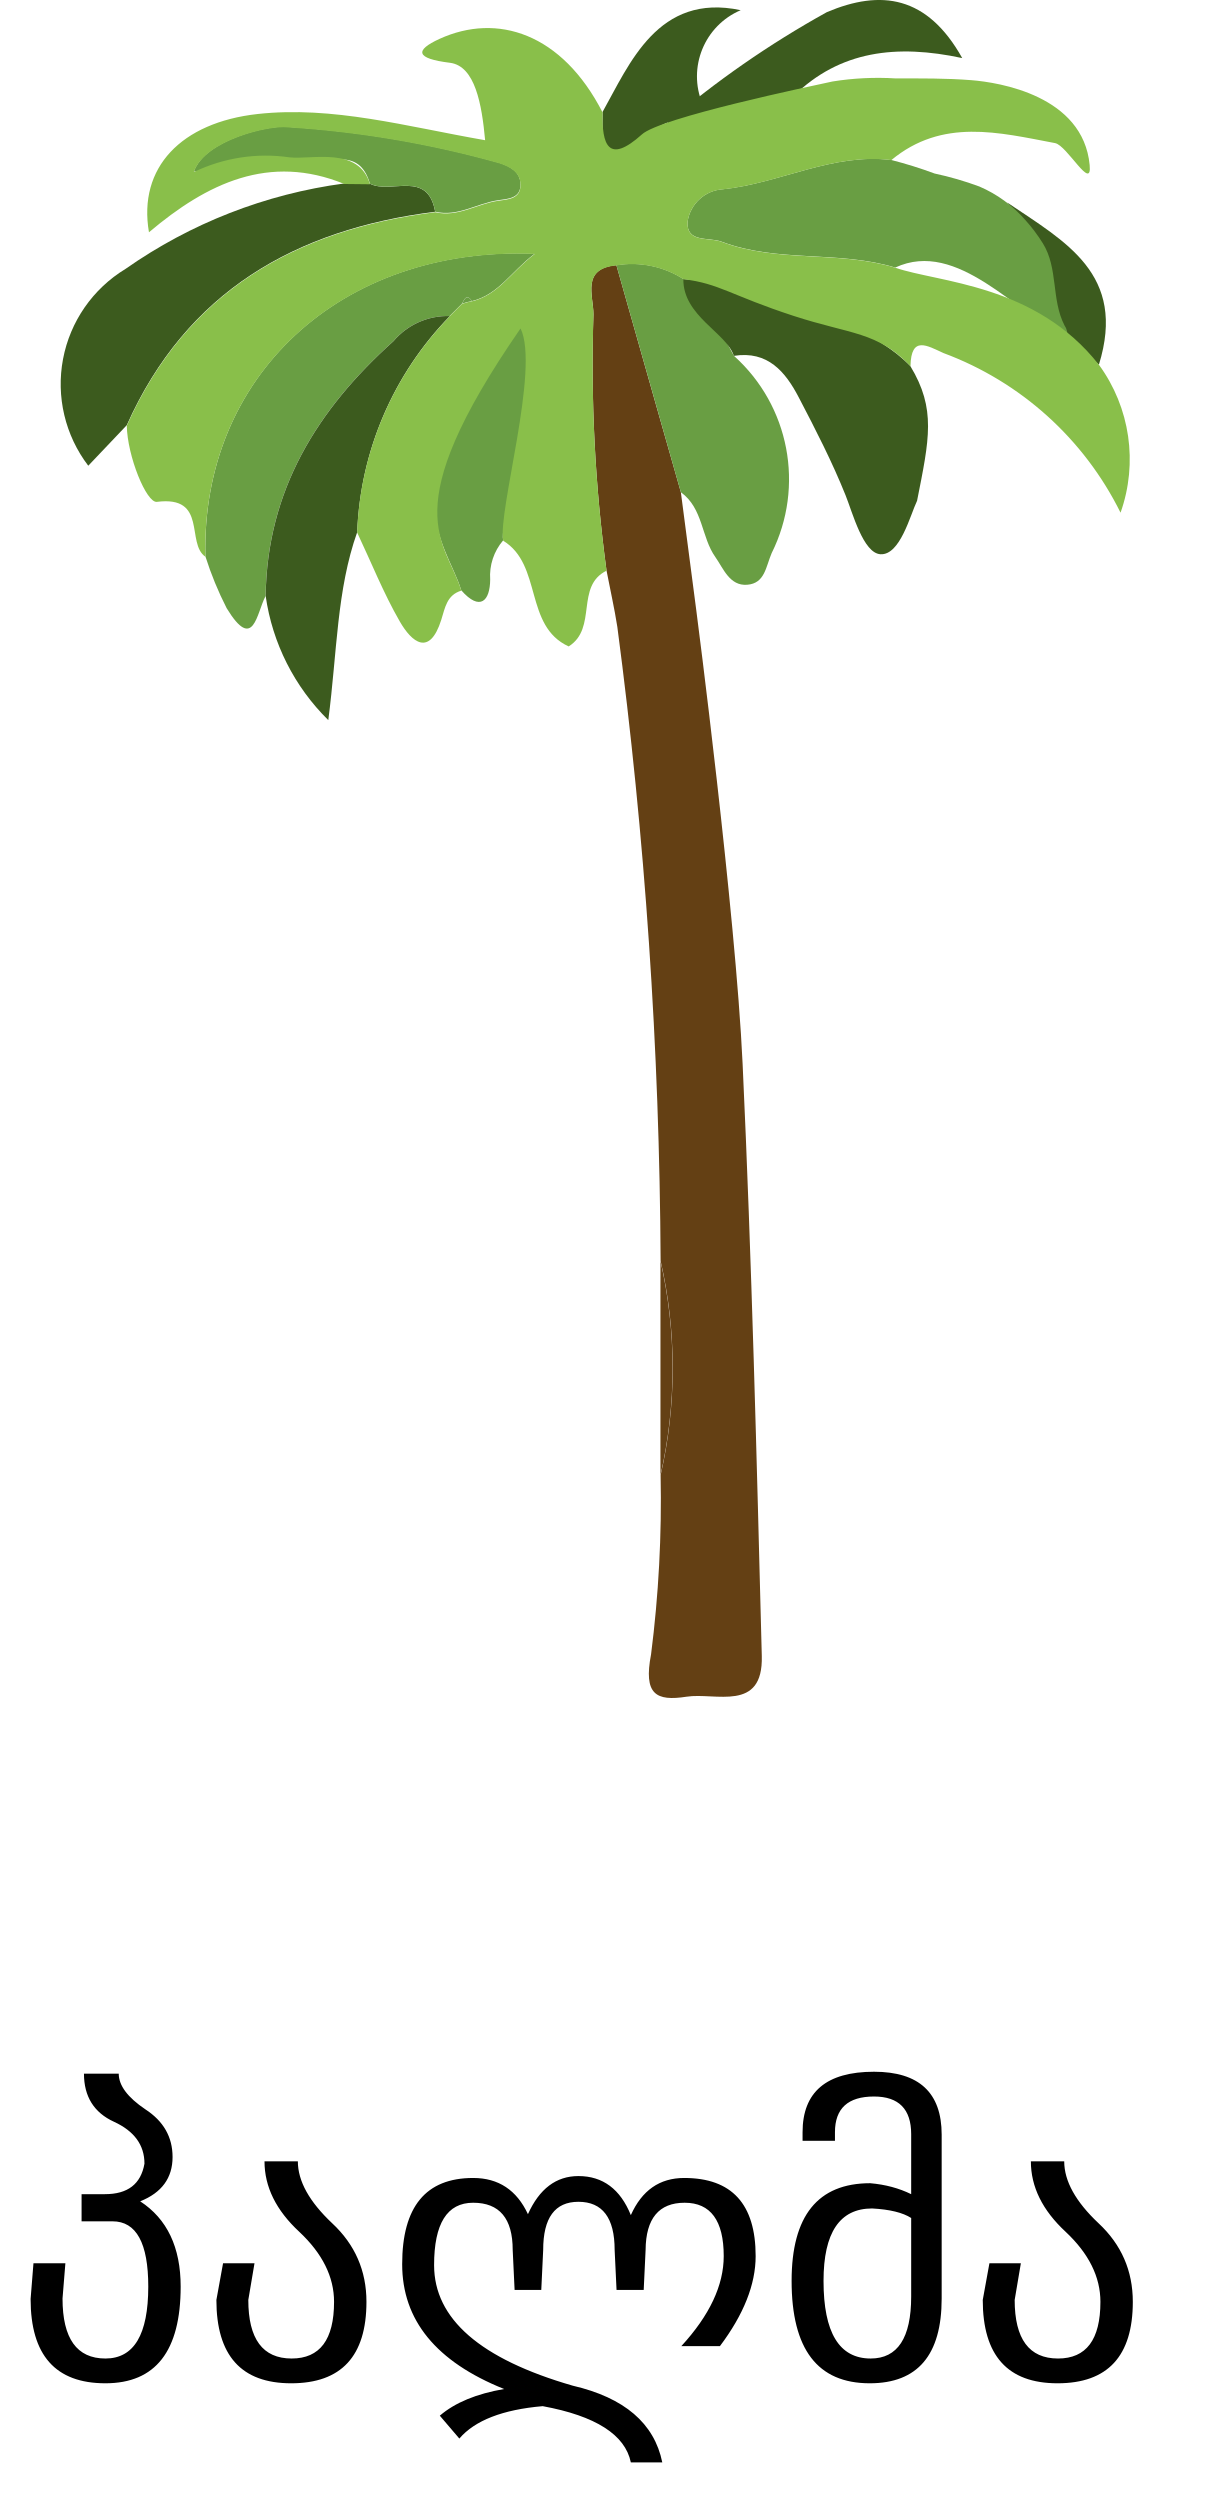
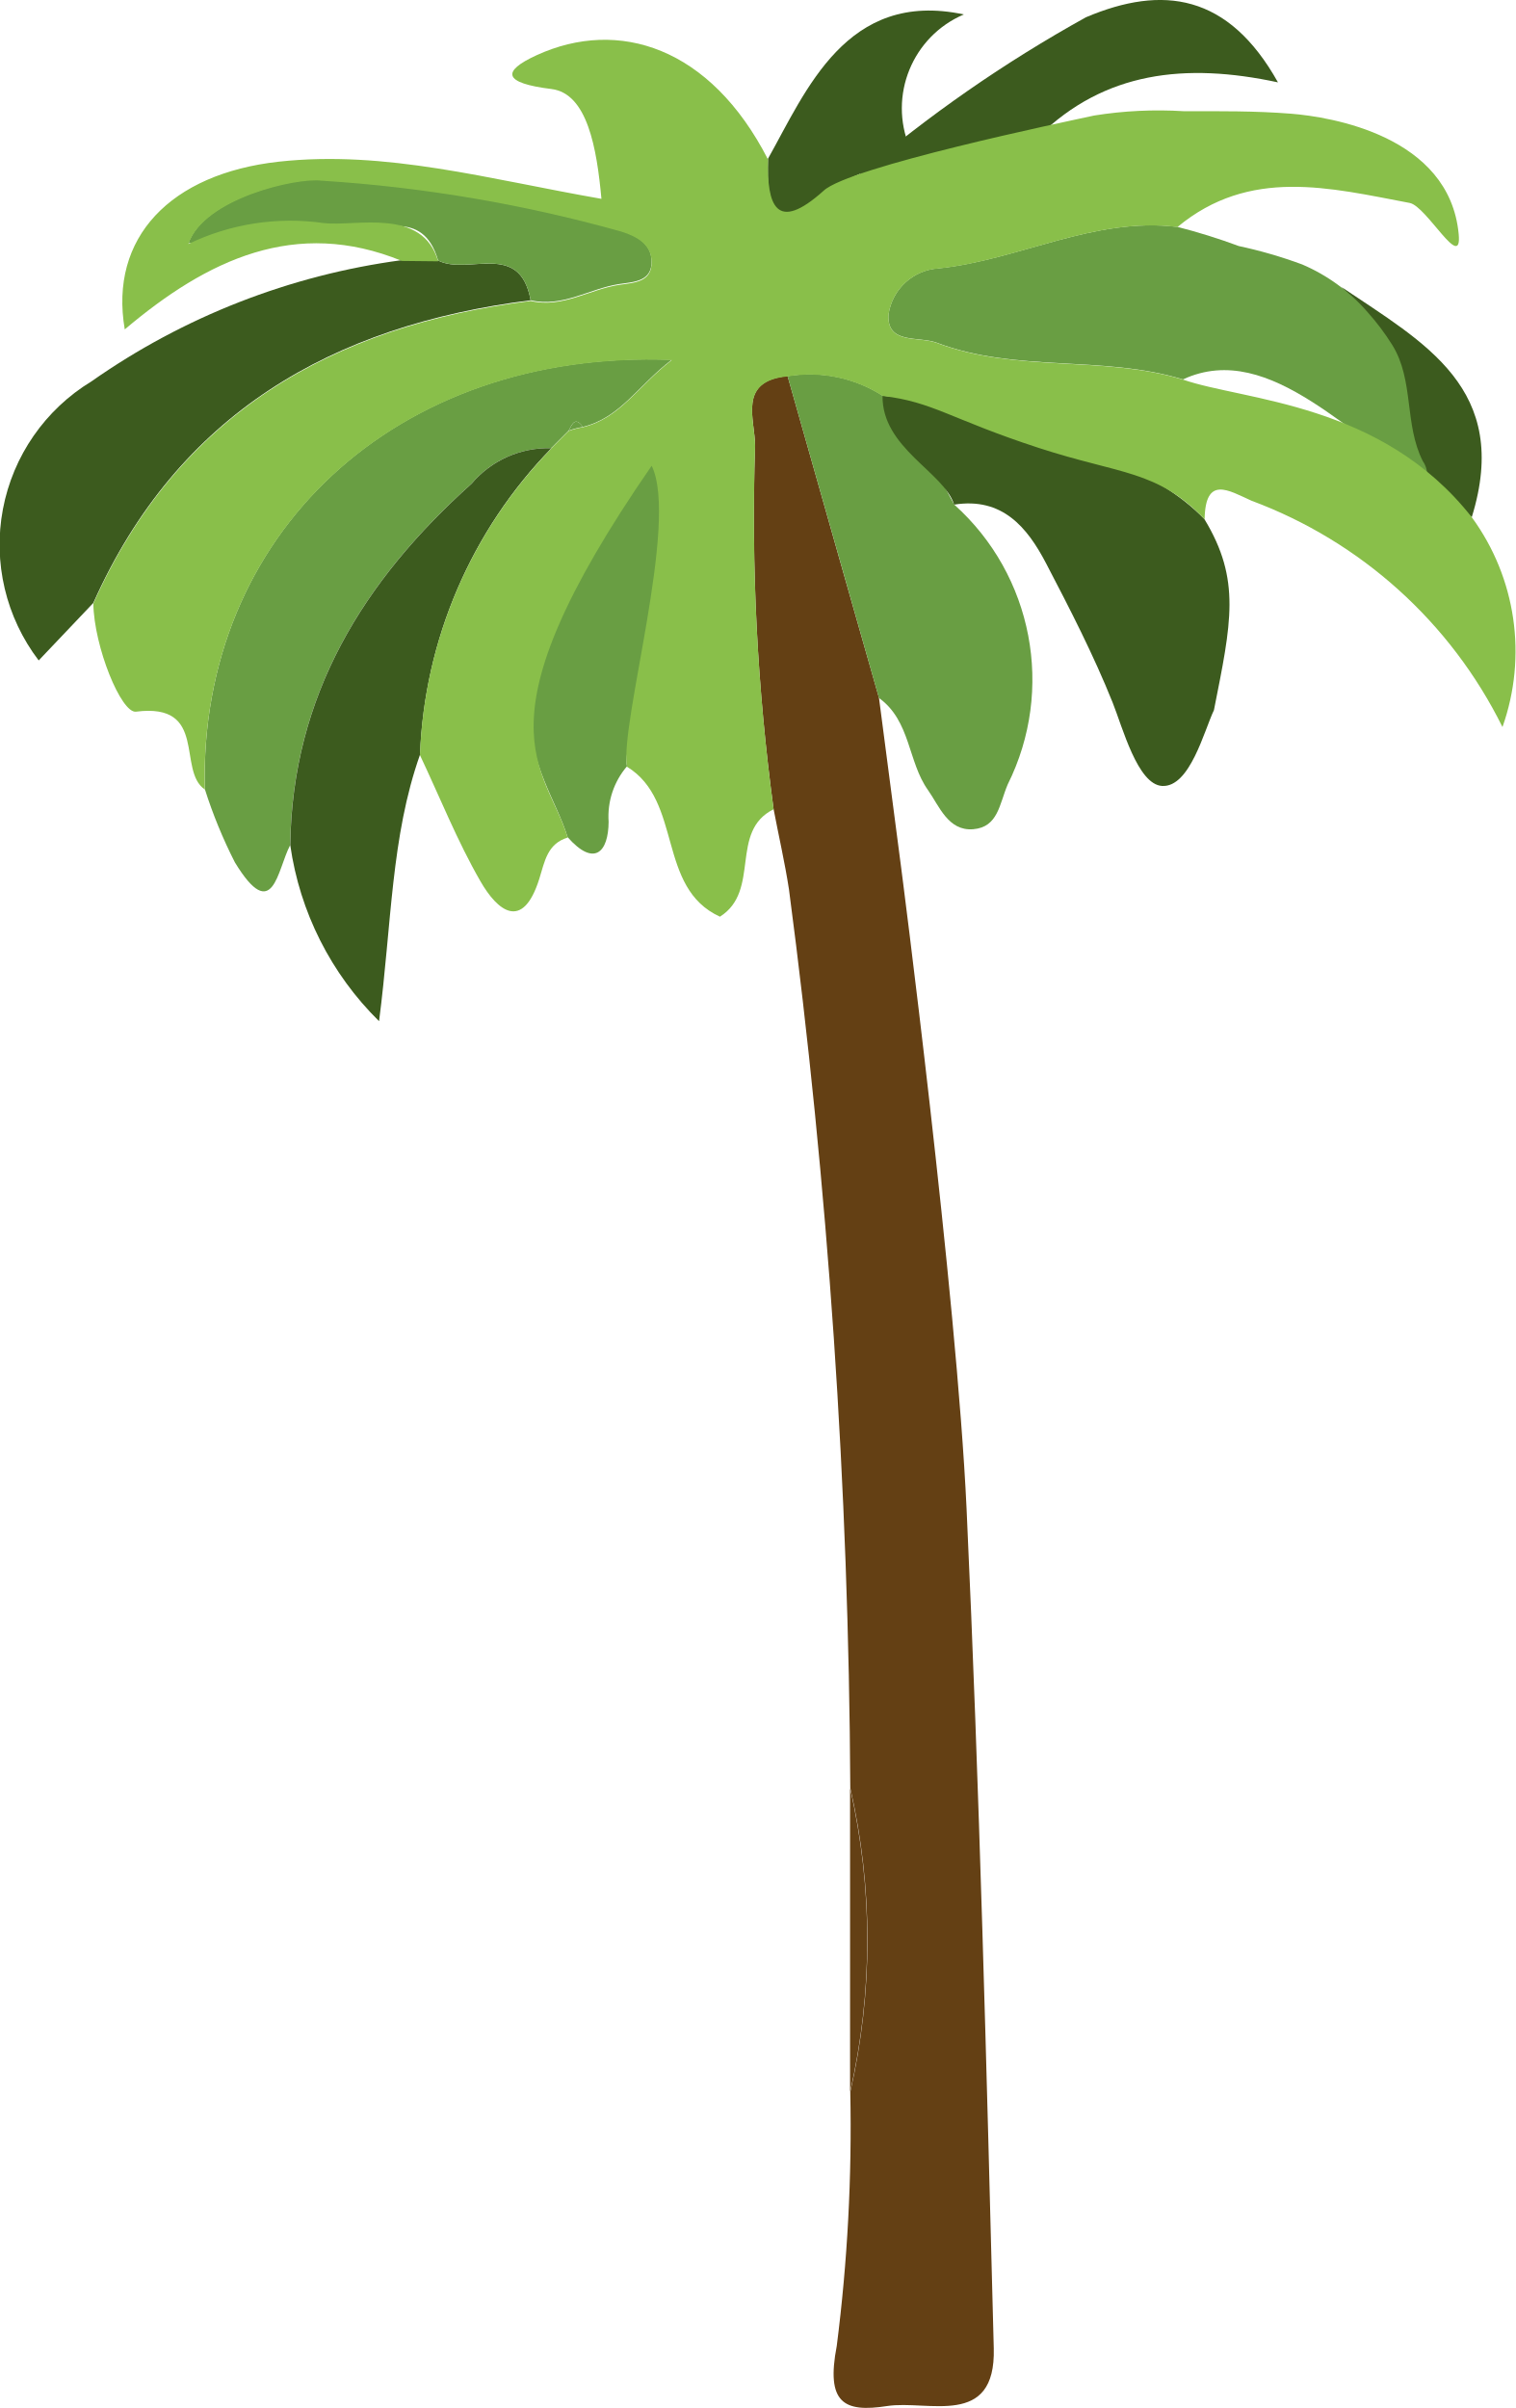
- <svg xmlns="http://www.w3.org/2000/svg" width="40" height="82" viewBox="0 0 40 82">
-   <defs>
-     <style>.a{font-size:12px;font-family:BPGArial, BPG Arial;}.b{fill:#3c5b1e;}.c{fill:#644014;}.d{fill:#699e43;}.e{fill:#89bf4a;}</style>
-   </defs>
-   <g transform="translate(-440 -331)">
-     <text class="a" transform="translate(460 409)">
-       <tspan x="-19.588" y="0">პალმა</tspan>
-     </text>
-     <g transform="translate(442 331)">
-       <path class="b" d="M459.077,275.483a4.339,4.339,0,0,0-1.191-3.3c1.91,1.29,3.932,2.349,3.012,5.322A7.055,7.055,0,0,1,459.077,275.483Z" transform="translate(-426.854 -265.543)" />
-       <path class="c" d="M440.14,284.946a50.322,50.322,0,0,1-.428-8.4c0-.616-.408-1.5.752-1.612.7,2.482,2.115,7.446,2.115,7.446l.506,3.873s1.289,9.9,1.52,14.884c.3,6.469.462,12.943.629,19.417.049,1.859-1.522,1.187-2.469,1.335-1,.155-1.417-.07-1.163-1.39a39.892,39.892,0,0,0,.313-5.873,15.769,15.769,0,0,0,0-7.034,165.287,165.287,0,0,0-1.419-20.79C440.4,286.182,440.258,285.566,440.14,284.946Z" transform="translate(-422.247 -266.237)" />
-       <path class="d" d="M422.708,284.359c-.144-5.879,4.414-10.184,10.8-9.931-.786.6-1.189,1.342-2.055,1.553-.183-.253-.25-.056-.331.086l.022-.022-.446.448.025-.019a2.328,2.328,0,0,0-1.849.823c-2.5,2.242-4.145,4.894-4.192,8.358-.3.564-.389,1.857-1.278.4A11.143,11.143,0,0,1,422.708,284.359Z" transform="translate(-417.97 -266.107)" />
-       <path class="b" d="M425.665,271.348l.839.009c.694.354,1.891-.47,2.14.919-4.588.578-8.161,2.622-10.115,7l-1.264,1.331a4.418,4.418,0,0,1,1.221-6.455A16.233,16.233,0,0,1,425.665,271.348Z" transform="translate(-416.37 -265.331)" />
-       <path class="d" d="M442.856,282.371q-1.059-3.724-2.115-7.446a3.128,3.128,0,0,1,2.2.453,15.318,15.318,0,0,1,1.656,2.52,5.435,5.435,0,0,1,1.237,6.471c-.194.454-.221.99-.8,1.037s-.786-.541-1.045-.906C443.523,283.848,443.59,282.9,442.856,282.371Z" transform="translate(-422.524 -266.226)" />
-       <path class="b" d="M445.336,278.062c-.235-.754-1.673-1.307-1.656-2.52,1.163.138,2.1-.173,3.578.674,1.132.648,2.76,1.035,3.867,2.181.853,1.407.621,2.4.221,4.418-.225.468-.555,1.792-1.2,1.754-.567-.033-.916-1.363-1.143-1.928-.441-1.1-.987-2.163-1.538-3.217C447.027,278.583,446.448,277.886,445.336,278.062Z" transform="translate(-423.266 -266.39)" />
-       <path class="b" d="M425.352,286.345c.046-3.464,1.692-6.116,4.192-8.358a2.327,2.327,0,0,1,1.849-.823,10.742,10.742,0,0,0-3.039,7.087c-.673,1.9-.655,3.915-.948,6.166A7.124,7.124,0,0,1,425.352,286.345Z" transform="translate(-418.638 -266.797)" />
-       <path class="b" d="M447.1,266.449c-.79-.244-3.542,1.865-4.191.918a31.749,31.749,0,0,1,5.282-3.669c1.772-.751,3.293-.546,4.441,1.506C450.482,264.742,448.619,264.959,447.1,266.449Z" transform="translate(-423.071 -263.299)" />
-       <path class="b" d="M443.412,266.791c-.575.555-1.262.477-1.823,1.046-1.455,1.477-1.479.267-1.454-.786.879-1.564,1.813-3.915,4.53-3.336A2.359,2.359,0,0,0,443.412,266.791Z" transform="translate(-422.37 -263.381)" />
-       <path class="d" d="M433.634,286.049c-.5-1.656-2.526-3.216,1.943-9.338,1.561,2.584-.755,6.742-.569,7.7a1.783,1.783,0,0,0-.425,1.285C434.578,286.393,434.254,286.75,433.634,286.049Z" transform="translate(-420.505 -266.686)" />
-       <path class="c" d="M442.676,318.628a15.769,15.769,0,0,1,0,7.034Q442.679,322.143,442.676,318.628Z" transform="translate(-423.013 -277.271)" />
-       <path class="d" d="M454.952,272.285a4.175,4.175,0,0,0-1.517-1.109,10.641,10.641,0,0,0-1.468-.426,14.062,14.062,0,0,0-1.418-.443c-1.937-.238-3.66.765-5.525.959a1.249,1.249,0,0,0-1.159,1.064c-.046.7.694.5,1.111.654,1.837.7,3.84.283,5.7.851,2.051-.955,3.979,1.545,5.643,2.278a.541.541,0,0,0-.093-.385c-.435-.854-.2-1.868-.706-2.686A5.436,5.436,0,0,0,454.952,272.285Z" transform="translate(-423.313 -265.059)" />
-       <path class="d" d="M430.116,271.646c-.249-1.389-1.446-.564-2.14-.919-.36-1.252-1.39-.635-2.13-.717-.872-.1-2.582.316-3.646.316.364-1.049,2.494-1.536,3.079-1.464a33.466,33.466,0,0,1,6.944,1.18c.343.111.679.288.691.688.015.484-.408.492-.745.541C431.481,271.374,430.854,271.821,430.116,271.646Z" transform="translate(-417.842 -264.702)" />
-       <path class="b" d="M433.4,277.042l.446-.448Z" transform="translate(-420.671 -266.656)" />
-       <path class="d" d="M433.967,276.554c.081-.142.148-.339.331-.086A1.8,1.8,0,0,0,433.967,276.554Z" transform="translate(-420.814 -266.593)" />
-       <path class="e" d="M442.41,266.275a9.4,9.4,0,0,1,2.068-.1c.83,0,1.659-.008,2.487.058.907.073,3.66.506,3.876,2.783.084.893-.741-.645-1.134-.719-1.846-.349-3.7-.83-5.371.557-1.937-.238-3.66.765-5.525.96a1.246,1.246,0,0,0-1.158,1.063c-.046.7.694.5,1.111.655,1.837.7,3.84.283,5.7.851,1.407.49,4.6.528,6.684,3.189a5.249,5.249,0,0,1,.706,4.847,10.6,10.6,0,0,0-5.807-5.235c-.534-.241-1.065-.587-1.083.429-1.108-1.147-1.933-1.028-3.841-1.651-2.043-.667-2.442-1.066-3.605-1.2a3.124,3.124,0,0,0-2.2-.452c-1.159.108-.752.995-.751,1.611a50.325,50.325,0,0,0,.428,8.4c-1.034.511-.29,1.884-1.242,2.485-1.468-.672-.855-2.677-2.148-3.467-.186-.96,1.21-5.652.569-6.963-4.192,6.06-2.44,6.944-1.943,8.6-.475.144-.531.556-.657.956-.386,1.221-.968.738-1.361.055-.537-.932-.937-1.943-1.4-2.92a10.739,10.739,0,0,1,3.04-7.088l-.026.019.446-.448-.022.022a1.877,1.877,0,0,1,.33-.087c.866-.209,1.269-.948,2.056-1.552-6.386-.253-10.945,4.052-10.8,9.931-.647-.443.084-2.012-1.591-1.8-.343.043-.972-1.506-.987-2.5,1.954-4.382,5.527-6.426,10.115-7,.738.174,1.364-.272,2.053-.373.337-.049.76-.057.745-.541-.012-.4-.348-.578-.691-.688a33.469,33.469,0,0,0-6.944-1.18c-.585-.073-2.715.414-3.079,1.464a5.432,5.432,0,0,1,3.139-.482c.74.082,2.278-.369,2.638.883l-.839-.009c-2.461-1.005-4.5-.031-6.41,1.584-.366-2.126,1.061-3.6,3.559-3.879,2.476-.273,4.868.407,7.467.859-.108-1.177-.327-2.438-1.157-2.54-1.12-.138-1.162-.407-.336-.785,1.884-.859,4.012-.191,5.346,2.414-.025,1.053.182,1.716,1.288.722C436.746,267.461,441.694,266.43,442.41,266.275Z" transform="translate(-417.1 -263.603)" />
-     </g>
-   </g>
+ <svg xmlns="http://www.w3.org/2000/svg" width="35.047" height="55.697" viewBox="0 0 35.047 55.697">
+   <path d="M459.077,275.483a4.339,4.339,0,0,0-1.191-3.3c1.91,1.29,3.932,2.349,3.012,5.322A7.055,7.055,0,0,1,459.077,275.483Z" transform="translate(-426.854 -265.543)" fill="#3c5b1e" />
+   <path d="M440.14,284.946a50.322,50.322,0,0,1-.428-8.4c0-.616-.408-1.5.752-1.612.7,2.482,2.115,7.446,2.115,7.446l.506,3.873s1.289,9.9,1.52,14.884c.3,6.469.462,12.943.629,19.417.049,1.859-1.522,1.187-2.469,1.335-1,.155-1.417-.07-1.163-1.39a39.892,39.892,0,0,0,.313-5.873,15.769,15.769,0,0,0,0-7.034,165.287,165.287,0,0,0-1.419-20.79C440.4,286.182,440.258,285.566,440.14,284.946Z" transform="translate(-422.247 -266.237)" fill="#644014" />
+   <path d="M422.708,284.359c-.144-5.879,4.414-10.184,10.8-9.931-.786.6-1.189,1.342-2.055,1.553-.183-.253-.25-.056-.331.086l.022-.022-.446.448.025-.019a2.328,2.328,0,0,0-1.849.823c-2.5,2.242-4.145,4.894-4.192,8.358-.3.564-.389,1.857-1.278.4A11.143,11.143,0,0,1,422.708,284.359Z" transform="translate(-417.97 -266.107)" fill="#699e43" />
+   <path d="M425.665,271.348l.839.009c.694.354,1.891-.47,2.14.919-4.588.578-8.161,2.622-10.115,7l-1.264,1.331a4.418,4.418,0,0,1,1.221-6.455A16.233,16.233,0,0,1,425.665,271.348Z" transform="translate(-416.37 -265.331)" fill="#3c5b1e" />
+   <path d="M442.856,282.371q-1.059-3.724-2.115-7.446a3.128,3.128,0,0,1,2.2.453,15.318,15.318,0,0,1,1.656,2.52,5.435,5.435,0,0,1,1.237,6.471c-.194.454-.221.99-.8,1.037s-.786-.541-1.045-.906C443.523,283.848,443.59,282.9,442.856,282.371Z" transform="translate(-422.524 -266.226)" fill="#699e43" />
+   <path d="M445.336,278.062c-.235-.754-1.673-1.307-1.656-2.52,1.163.138,2.1-.173,3.578.674,1.132.648,2.76,1.035,3.867,2.181.853,1.407.621,2.4.221,4.418-.225.468-.555,1.792-1.2,1.754-.567-.033-.916-1.363-1.143-1.928-.441-1.1-.987-2.163-1.538-3.217C447.027,278.583,446.448,277.886,445.336,278.062Z" transform="translate(-423.266 -266.39)" fill="#3c5b1e" />
+   <path d="M425.352,286.345c.046-3.464,1.692-6.116,4.192-8.358a2.327,2.327,0,0,1,1.849-.823,10.742,10.742,0,0,0-3.039,7.087c-.673,1.9-.655,3.915-.948,6.166A7.124,7.124,0,0,1,425.352,286.345Z" transform="translate(-418.638 -266.797)" fill="#3c5b1e" />
+   <path d="M447.1,266.449c-.79-.244-3.542,1.865-4.191.918a31.749,31.749,0,0,1,5.282-3.669c1.772-.751,3.293-.546,4.441,1.506C450.482,264.742,448.619,264.959,447.1,266.449Z" transform="translate(-423.071 -263.299)" fill="#3c5b1e" />
+   <path d="M443.412,266.791c-.575.555-1.262.477-1.823,1.046-1.455,1.477-1.479.267-1.454-.786.879-1.564,1.813-3.915,4.53-3.336A2.359,2.359,0,0,0,443.412,266.791Z" transform="translate(-422.37 -263.381)" fill="#3c5b1e" />
+   <path d="M433.634,286.049c-.5-1.656-2.526-3.216,1.943-9.338,1.561,2.584-.755,6.742-.569,7.7a1.783,1.783,0,0,0-.425,1.285C434.578,286.393,434.254,286.75,433.634,286.049Z" transform="translate(-420.505 -266.686)" fill="#699e43" />
+   <path d="M442.676,318.628a15.769,15.769,0,0,1,0,7.034Q442.679,322.143,442.676,318.628Z" transform="translate(-423.013 -277.271)" fill="#644014" />
+   <path d="M454.952,272.285a4.175,4.175,0,0,0-1.517-1.109,10.641,10.641,0,0,0-1.468-.426,14.062,14.062,0,0,0-1.418-.443c-1.937-.238-3.66.765-5.525.959a1.249,1.249,0,0,0-1.159,1.064c-.046.7.694.5,1.111.654,1.837.7,3.84.283,5.7.851,2.051-.955,3.979,1.545,5.643,2.278a.541.541,0,0,0-.093-.385c-.435-.854-.2-1.868-.706-2.686A5.436,5.436,0,0,0,454.952,272.285Z" transform="translate(-423.313 -265.059)" fill="#699e43" />
+   <path d="M430.116,271.646c-.249-1.389-1.446-.564-2.14-.919-.36-1.252-1.39-.635-2.13-.717-.872-.1-2.582.316-3.646.316.364-1.049,2.494-1.536,3.079-1.464a33.466,33.466,0,0,1,6.944,1.18c.343.111.679.288.691.688.015.484-.408.492-.745.541C431.481,271.374,430.854,271.821,430.116,271.646Z" transform="translate(-417.842 -264.702)" fill="#699e43" />
+   <path d="M433.4,277.042l.446-.448Z" transform="translate(-420.671 -266.656)" fill="#3c5b1e" />
+   <path d="M433.967,276.554c.081-.142.148-.339.331-.086A1.8,1.8,0,0,0,433.967,276.554Z" transform="translate(-420.814 -266.593)" fill="#699e43" />
+   <path d="M442.41,266.275a9.4,9.4,0,0,1,2.068-.1c.83,0,1.659-.008,2.487.058.907.073,3.66.506,3.876,2.783.084.893-.741-.645-1.134-.719-1.846-.349-3.7-.83-5.371.557-1.937-.238-3.66.765-5.525.96a1.246,1.246,0,0,0-1.158,1.063c-.046.7.694.5,1.111.655,1.837.7,3.84.283,5.7.851,1.407.49,4.6.528,6.684,3.189a5.249,5.249,0,0,1,.706,4.847,10.6,10.6,0,0,0-5.807-5.235c-.534-.241-1.065-.587-1.083.429-1.108-1.147-1.933-1.028-3.841-1.651-2.043-.667-2.442-1.066-3.605-1.2a3.124,3.124,0,0,0-2.2-.452c-1.159.108-.752.995-.751,1.611a50.325,50.325,0,0,0,.428,8.4c-1.034.511-.29,1.884-1.242,2.485-1.468-.672-.855-2.677-2.148-3.467-.186-.96,1.21-5.652.569-6.963-4.192,6.06-2.44,6.944-1.943,8.6-.475.144-.531.556-.657.956-.386,1.221-.968.738-1.361.055-.537-.932-.937-1.943-1.4-2.92a10.739,10.739,0,0,1,3.04-7.088l-.026.019.446-.448-.022.022a1.877,1.877,0,0,1,.33-.087c.866-.209,1.269-.948,2.056-1.552-6.386-.253-10.945,4.052-10.8,9.931-.647-.443.084-2.012-1.591-1.8-.343.043-.972-1.506-.987-2.5,1.954-4.382,5.527-6.426,10.115-7,.738.174,1.364-.272,2.053-.373.337-.049.76-.057.745-.541-.012-.4-.348-.578-.691-.688a33.469,33.469,0,0,0-6.944-1.18c-.585-.073-2.715.414-3.079,1.464a5.432,5.432,0,0,1,3.139-.482c.74.082,2.278-.369,2.638.883l-.839-.009c-2.461-1.005-4.5-.031-6.41,1.584-.366-2.126,1.061-3.6,3.559-3.879,2.476-.273,4.868.407,7.467.859-.108-1.177-.327-2.438-1.157-2.54-1.12-.138-1.162-.407-.336-.785,1.884-.859,4.012-.191,5.346,2.414-.025,1.053.182,1.716,1.288.722C436.746,267.461,441.694,266.43,442.41,266.275Z" transform="translate(-417.1 -263.603)" fill="#89bf4a" />
</svg>
